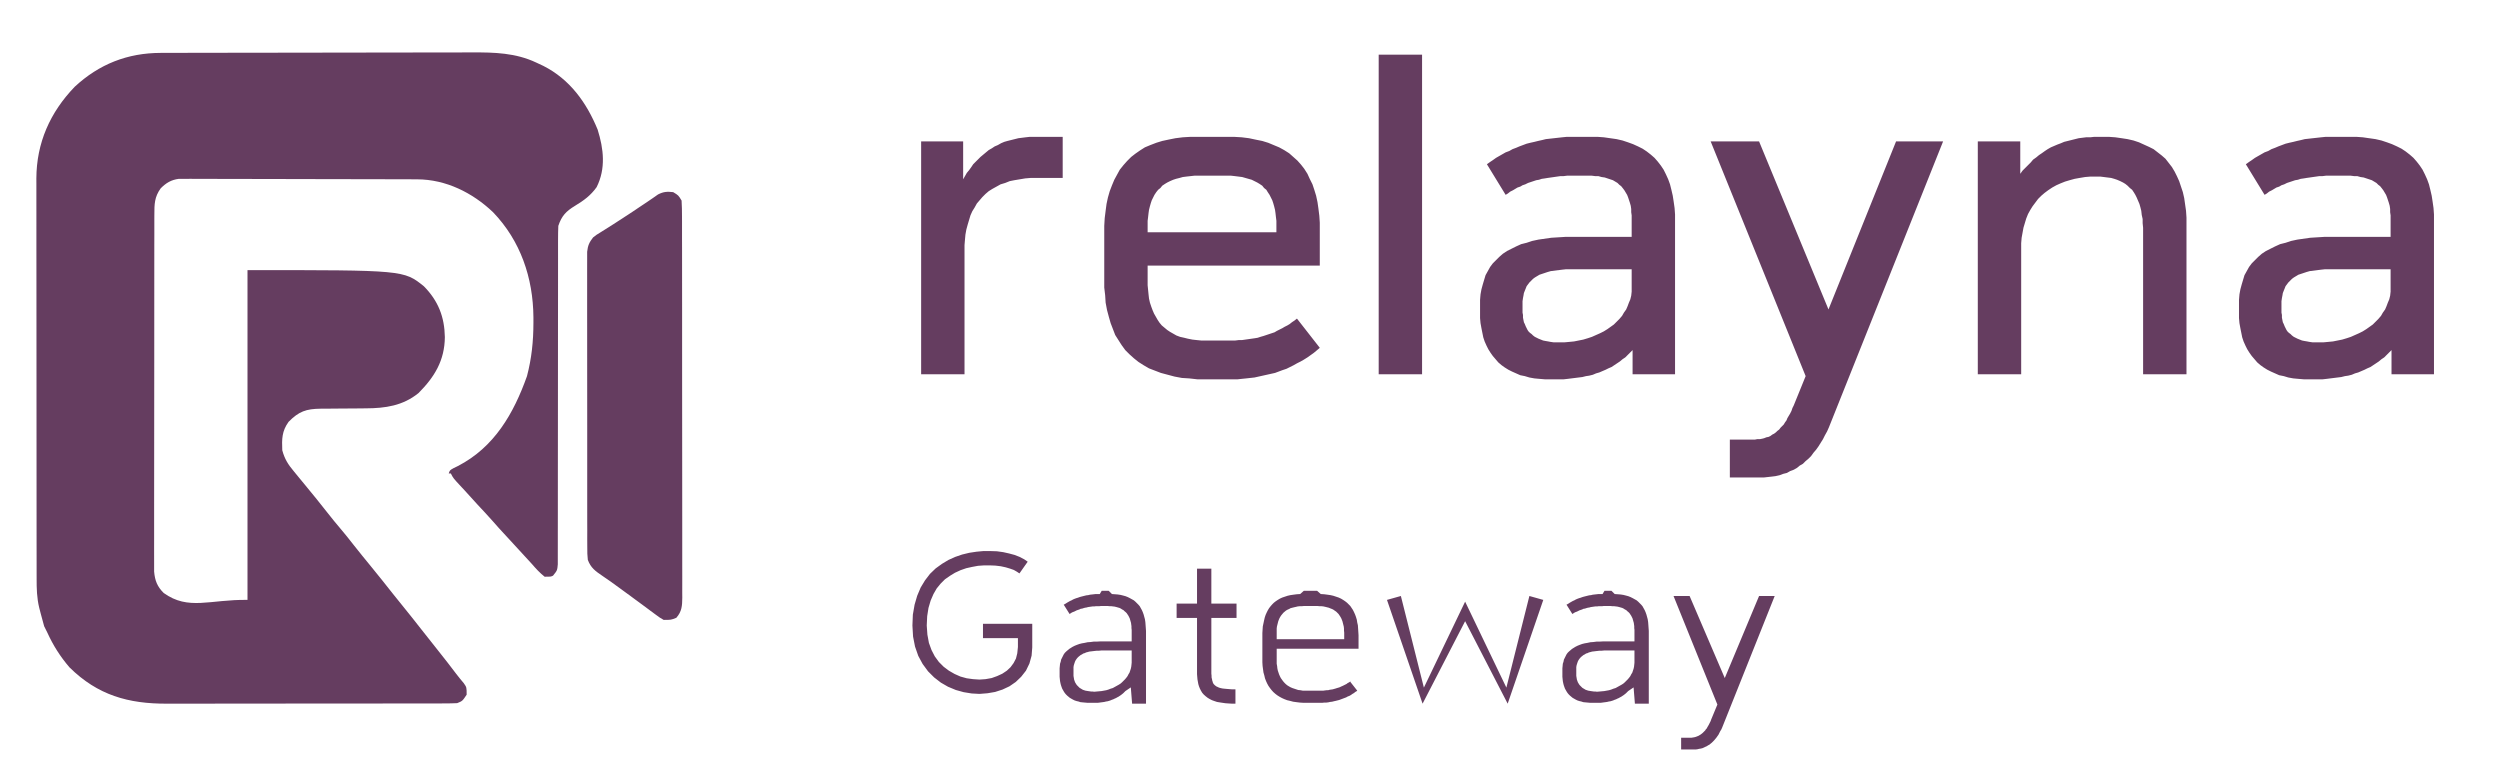
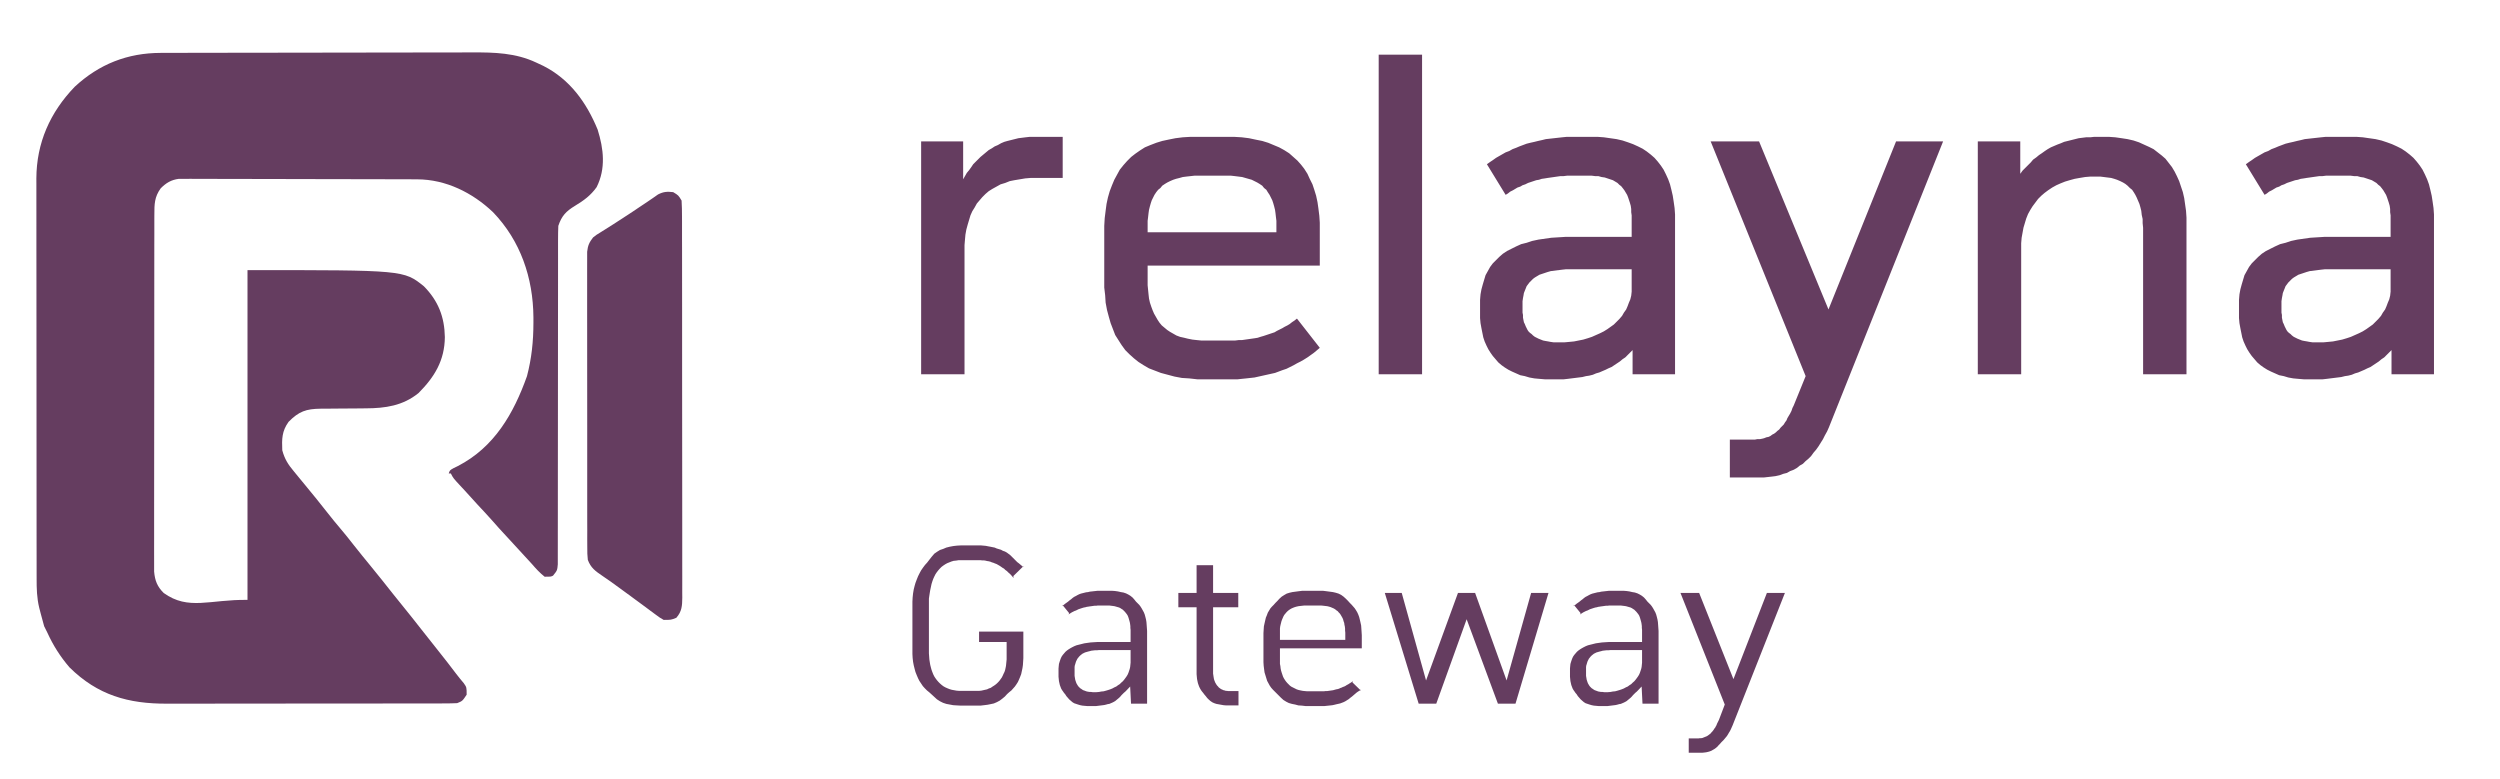
<svg xmlns="http://www.w3.org/2000/svg" viewBox="0 0 333.962 104" role="img" aria-label="relayna Gateway">
  <g transform="translate(0 2.5) scale(1.5)">
    <g>
      <path id="frame" fill="#653D60" d="M14.313 3.044C14.442 3.043 14.57 3.043 14.703 3.043C15.134 3.041 15.565 3.041 15.996 3.04C16.305 3.039 16.614 3.039 16.923 3.038C17.938 3.035 18.953 3.034 19.968 3.033C20.319 3.032 20.669 3.032 21.019 3.031C22.475 3.029 23.932 3.027 25.389 3.026C27.473 3.025 29.558 3.022 31.642 3.016C33.109 3.013 34.576 3.011 36.044 3.01C36.919 3.01 37.794 3.009 38.67 3.006C39.495 3.003 40.319 3.002 41.144 3.003C41.445 3.003 41.746 3.003 42.047 3.001C44.026 2.991 45.929 3.043 47.751 3.903C47.962 4.001 48.173 4.1 48.39 4.202C50.758 5.404 52.234 7.468 53.223 9.873C53.762 11.591 53.963 13.342 53.135 14.998C52.604 15.745 51.981 16.197 51.205 16.664C50.413 17.147 50.019 17.556 49.722 18.447C49.704 18.856 49.698 19.266 49.698 19.676C49.698 19.802 49.697 19.927 49.697 20.056C49.697 20.477 49.697 20.899 49.698 21.32C49.697 21.621 49.697 21.923 49.697 22.225C49.696 22.875 49.696 23.524 49.696 24.174C49.696 25.201 49.695 26.228 49.693 27.255C49.689 30.175 49.687 33.096 49.686 36.016C49.686 37.629 49.684 39.241 49.681 40.854C49.679 41.875 49.679 42.897 49.68 43.918C49.68 44.553 49.679 45.188 49.677 45.822C49.676 46.117 49.676 46.412 49.677 46.707C49.678 47.109 49.677 47.511 49.675 47.912C49.675 48.137 49.675 48.362 49.675 48.594C49.628 49.13 49.628 49.13 49.252 49.599C49.065 49.693 49.065 49.693 48.502 49.693C48.061 49.34 47.743 48.993 47.376 48.567C46.846 47.986 46.314 47.408 45.781 46.831C44.308 45.236 44.308 45.236 43.875 44.737C43.439 44.242 42.987 43.763 42.537 43.282C42.142 42.859 41.756 42.429 41.371 41.998C41.28 41.901 41.19 41.804 41.096 41.704C40.358 40.911 40.358 40.911 40.151 40.497C40.089 40.497 40.027 40.497 39.963 40.497C40.057 40.216 40.057 40.216 40.372 40.036C40.508 39.97 40.644 39.903 40.784 39.834C44.023 38.158 45.744 35.164 46.93 31.835C47.348 30.239 47.503 28.727 47.505 27.079C47.505 26.916 47.505 26.753 47.505 26.585C47.475 23.078 46.362 19.78 43.904 17.227C42.071 15.486 39.707 14.312 37.155 14.304C36.965 14.303 36.775 14.302 36.579 14.301C36.475 14.301 36.475 14.301 35.95 14.3C35.73 14.299 35.511 14.299 35.285 14.298C34.559 14.295 33.832 14.294 33.105 14.292C32.855 14.292 32.605 14.291 32.354 14.291C31.313 14.289 30.272 14.287 29.231 14.286C27.74 14.284 26.248 14.281 24.757 14.276C23.708 14.273 22.659 14.271 21.61 14.27C20.983 14.27 20.357 14.268 19.73 14.266C19.032 14.263 18.333 14.263 17.634 14.263C17.427 14.262 17.22 14.26 17.006 14.259C16.815 14.259 16.625 14.26 16.429 14.261C16.264 14.261 16.098 14.26 15.928 14.26C15.246 14.347 14.793 14.622 14.312 15.104C13.748 15.882 13.748 16.525 13.747 17.456C13.746 17.594 13.746 17.732 13.745 17.874C13.744 18.336 13.744 18.799 13.745 19.261C13.744 19.593 13.743 19.924 13.742 20.256C13.74 21.156 13.74 22.057 13.74 22.958C13.74 23.709 13.739 24.461 13.739 25.212C13.737 26.985 13.736 28.758 13.737 30.531C13.738 32.361 13.736 34.19 13.732 36.02C13.729 37.59 13.728 39.161 13.728 40.731C13.729 41.669 13.728 42.607 13.726 43.545C13.724 44.428 13.724 45.31 13.726 46.192C13.726 46.516 13.726 46.84 13.724 47.164C13.723 47.606 13.724 48.047 13.726 48.489C13.726 48.737 13.726 48.984 13.726 49.239C13.799 50.046 14.003 50.568 14.576 51.141C16.784 52.73 18.683 51.709 22.041 51.757C22.041 42.065 22.041 32.373 22.041 22.388C35.959 22.388 35.959 22.388 37.752 23.83C39.026 25.122 39.587 26.559 39.617 28.352C39.6 30.434 38.696 31.912 37.266 33.343C35.875 34.468 34.319 34.691 32.59 34.699C32.296 34.702 32.002 34.705 31.709 34.708C31.247 34.711 30.785 34.715 30.323 34.717C29.876 34.72 29.43 34.724 28.983 34.729C28.914 34.729 28.914 34.729 28.566 34.73C27.26 34.745 26.621 34.967 25.701 35.899C25.104 36.728 25.095 37.421 25.138 38.433C25.346 39.206 25.656 39.702 26.17 40.309C26.377 40.561 26.584 40.814 26.791 41.066C26.906 41.204 27.02 41.342 27.137 41.485C27.845 42.343 28.547 43.204 29.231 44.08C29.563 44.505 29.902 44.92 30.252 45.33C30.692 45.846 31.113 46.374 31.53 46.91C32.018 47.531 32.52 48.142 33.02 48.754C33.69 49.576 34.355 50.4 35.008 51.235C35.295 51.6 35.588 51.96 35.882 52.32C36.437 53.002 36.982 53.691 37.524 54.384C38.048 55.054 38.574 55.721 39.107 56.384C39.624 57.029 40.127 57.682 40.626 58.341C40.845 58.627 41.074 58.906 41.306 59.181C41.558 59.545 41.558 59.545 41.558 60.202C41.183 60.765 41.183 60.765 40.714 60.953C40.342 60.971 39.97 60.977 39.598 60.978C39.362 60.978 39.127 60.979 38.884 60.98C38.622 60.98 38.36 60.98 38.098 60.98C37.822 60.98 37.547 60.981 37.272 60.982C36.523 60.983 35.774 60.984 35.025 60.984C34.557 60.984 34.088 60.984 33.62 60.985C31.985 60.987 30.35 60.987 28.715 60.987C27.193 60.987 25.671 60.989 24.149 60.992C22.842 60.995 21.534 60.996 20.226 60.995C19.446 60.995 18.666 60.996 17.885 60.998C17.15 61 16.415 61 15.679 60.998C15.411 60.998 15.142 60.999 14.873 61C11.429 61.013 8.704 60.251 6.184 57.762C5.362 56.8 4.736 55.816 4.213 54.666C4.167 54.573 4.167 54.573 3.932 54.103C3.828 53.745 3.731 53.385 3.639 53.024C3.59 52.835 3.541 52.646 3.491 52.452C3.281 51.582 3.261 50.758 3.262 49.868C3.261 49.712 3.261 49.556 3.261 49.396C3.26 48.871 3.26 48.346 3.26 47.822C3.259 47.446 3.259 47.071 3.258 46.695C3.257 45.674 3.256 44.652 3.256 43.631C3.256 42.992 3.256 42.354 3.255 41.716C3.254 39.719 3.253 37.722 3.252 35.725C3.252 33.42 3.25 31.115 3.248 28.81C3.246 27.028 3.245 25.247 3.245 23.465C3.244 22.401 3.244 21.337 3.242 20.273C3.241 19.272 3.241 18.27 3.241 17.268C3.241 16.901 3.241 16.535 3.24 16.168C3.239 15.665 3.239 15.163 3.24 14.661C3.24 14.517 3.239 14.373 3.238 14.224C3.252 11.052 4.459 8.341 6.653 6.061C8.831 4.039 11.36 3.05 14.313 3.044Z" />
      <path id="leaf" fill="#653D60" d="M59.949 15.444C60.419 15.726 60.419 15.726 60.7 16.195C60.728 16.676 60.739 17.146 60.737 17.628C60.738 17.777 60.738 17.925 60.739 18.078C60.74 18.578 60.74 19.078 60.739 19.578C60.74 19.936 60.741 20.293 60.742 20.651C60.744 21.623 60.744 22.596 60.744 23.569C60.744 24.38 60.745 25.192 60.746 26.003C60.747 27.916 60.748 29.83 60.747 31.744C60.746 33.719 60.748 35.695 60.752 37.671C60.755 39.366 60.756 41.061 60.756 42.755C60.755 43.768 60.756 44.781 60.758 45.794C60.76 46.747 60.76 47.699 60.758 48.651C60.758 49.001 60.758 49.351 60.76 49.701C60.761 50.178 60.76 50.655 60.758 51.132C60.76 51.271 60.761 51.411 60.762 51.554C60.756 52.282 60.723 52.794 60.231 53.352C59.762 53.54 59.762 53.54 59.105 53.54C58.755 53.34 58.755 53.34 58.378 53.059C58.238 52.956 58.098 52.853 57.954 52.747C57.807 52.637 57.661 52.527 57.51 52.414C57.215 52.197 56.919 51.98 56.624 51.763C56.476 51.653 56.328 51.543 56.175 51.431C55.736 51.107 55.295 50.786 54.853 50.467C54.716 50.367 54.578 50.268 54.437 50.165C54.178 49.981 53.917 49.799 53.653 49.622C53.026 49.197 52.613 48.906 52.349 48.191C52.301 47.664 52.301 47.664 52.301 47.045C52.3 46.809 52.298 46.574 52.297 46.332C52.298 46.072 52.298 45.811 52.299 45.551C52.298 45.277 52.297 45.002 52.296 44.728C52.294 43.983 52.295 43.239 52.295 42.494C52.296 41.872 52.295 41.25 52.295 40.629C52.293 39.162 52.293 37.696 52.295 36.229C52.297 34.716 52.295 33.203 52.292 31.689C52.289 30.39 52.289 29.091 52.29 27.792C52.29 27.016 52.29 26.24 52.288 25.464C52.286 24.735 52.287 24.005 52.289 23.276C52.289 23.008 52.289 22.74 52.288 22.472C52.286 22.107 52.288 21.742 52.29 21.376C52.29 21.172 52.29 20.967 52.29 20.756C52.353 20.195 52.473 19.92 52.818 19.479C53.117 19.242 53.117 19.242 53.475 19.027C54.244 18.552 55.001 18.064 55.756 17.567C55.874 17.491 55.991 17.414 56.112 17.335C56.643 16.988 57.171 16.638 57.694 16.278C57.775 16.223 57.775 16.223 58.184 15.943C58.254 15.894 58.254 15.894 58.605 15.648C59.094 15.402 59.408 15.385 59.949 15.444Z" />
    </g>
  </g>
  <path fill="#653D60" d="M123.05 50.0V18.89H128.662V23.953L128.906 23.526L129.15 23.099L129.455 22.733L129.76 22.306L130.004 21.94L130.37 21.574L130.675 21.269L130.98 20.964L131.346 20.659L131.712 20.354L132.078 20.049L132.505 19.805L132.871 19.561L133.298 19.378L133.725 19.134L134.152 18.951L134.579 18.829L135.067 18.707L135.555 18.585L136.043 18.463L136.531 18.402L137.019 18.341L137.568 18.28H138.117H141.96V23.77H138.483H137.69L136.958 23.831L136.226 23.953L135.494 24.075L134.884 24.197L134.274 24.441L133.664 24.624L133.115 24.929L132.566 25.234L132.078 25.539L131.651 25.905L131.224 26.332L130.858 26.759L130.492 27.186L130.187 27.735L129.882 28.223L129.638 28.772L129.455 29.382L129.272 29.992L129.089 30.663L128.967 31.334L128.906 32.005L128.845 32.737V33.53V50.0Z M147.511 31.212V30.175L147.572 29.138L147.694 28.162L147.816 27.247L147.999 26.393L148.243 25.539L148.548 24.746L148.853 24.014L149.219 23.343L149.585 22.672L150.073 22.062L150.561 21.513L151.11 20.964L151.659 20.537L152.269 20.11L152.94 19.683L153.672 19.378L154.465 19.073L155.258 18.829L156.112 18.646L157.027 18.463L158.003 18.341L159.04 18.28H160.077H163.798H164.835L165.872 18.341L166.848 18.463L167.702 18.646L168.617 18.829L169.41 19.073L170.142 19.378L170.874 19.683L171.545 20.049L172.216 20.476L172.765 20.964L173.314 21.452L173.802 22.001L174.229 22.55L174.656 23.221L174.961 23.892L175.327 24.624L175.571 25.356L175.815 26.149L175.998 27.003L176.12 27.857L176.242 28.833L176.303 29.748V30.785V35.482H153.306V37.434V38.105L153.367 38.715L153.428 39.325L153.489 39.874L153.611 40.423L153.794 40.972L153.977 41.46L154.16 41.887L154.404 42.314L154.648 42.741L154.892 43.107L155.197 43.473L155.563 43.778L155.929 44.083L156.295 44.327L156.722 44.571L157.149 44.815L157.637 44.998L158.186 45.12L158.674 45.242L159.284 45.364L159.833 45.425L160.443 45.486H161.114H164.103H164.591H165.018L165.506 45.425H165.933L166.36 45.364L166.787 45.303L167.214 45.242L167.641 45.181L168.007 45.12L168.373 44.998L168.8 44.876L169.166 44.754L169.532 44.632L169.898 44.51L170.264 44.388L170.569 44.205L170.935 44.022L171.301 43.839L171.606 43.656L171.972 43.473L172.277 43.29L172.582 43.046L172.948 42.802L173.253 42.558L176.303 46.462L175.876 46.828L175.51 47.133L175.083 47.438L174.656 47.743L174.168 48.048L173.741 48.292L173.253 48.536L172.826 48.78L172.338 49.024L171.85 49.268L171.301 49.451L170.813 49.634L170.325 49.817L169.776 49.939L169.227 50.061L168.678 50.183L168.129 50.305L167.58 50.427L167.031 50.488L166.482 50.549L165.872 50.61L165.323 50.671H164.713H164.103H161.053H159.955L158.857 50.549L157.881 50.488L156.905 50.305L155.99 50.061L155.075 49.817L154.282 49.512L153.489 49.207L152.757 48.78L152.086 48.353L151.476 47.865L150.866 47.316L150.317 46.767L149.829 46.096L149.402 45.425L148.975 44.754L148.67 43.961L148.365 43.168L148.121 42.314L147.877 41.399L147.694 40.423L147.633 39.447L147.511 38.41V37.312ZM153.306 31.029H170.508V30.053V29.504L170.447 29.016L170.386 28.467L170.325 28.04L170.203 27.552L170.081 27.125L169.959 26.759L169.776 26.393L169.593 26.027L169.349 25.661L169.166 25.356L168.861 25.112L168.617 24.807L168.251 24.563L167.946 24.38L167.58 24.197L167.214 24.014L166.787 23.892L166.36 23.77L165.933 23.648L165.445 23.587L164.957 23.526L164.408 23.465H163.859H160.138H159.589L159.04 23.526L158.491 23.587L158.003 23.648L157.576 23.77L157.088 23.892L156.722 24.014L156.295 24.197L155.929 24.38L155.624 24.563L155.258 24.807L155.014 25.112L154.709 25.356L154.465 25.661L154.221 26.027L154.038 26.393L153.855 26.759L153.733 27.125L153.611 27.552L153.489 28.04L153.428 28.467L153.367 29.016L153.306 29.504V30.053Z M184.172 7.3H189.967V50.0H184.172Z M223.761 50.0H218.088V46.767L217.783 47.072L217.417 47.438L217.112 47.743L216.746 47.987L216.38 48.292L216.014 48.536L215.648 48.78L215.282 49.024L214.855 49.207L214.489 49.39L214.062 49.573L213.635 49.756L213.208 49.878L212.781 50.061L212.293 50.183L211.866 50.244L211.378 50.366L210.89 50.427L210.402 50.488L209.914 50.549L209.426 50.61L208.877 50.671H208.389H207.84H207.108H206.376L205.644 50.61L204.973 50.549L204.302 50.427L203.692 50.244L203.082 50.122L202.533 49.878L201.984 49.634L201.496 49.39L201.008 49.085L200.581 48.78L200.154 48.414L199.788 47.987L199.422 47.56L199.117 47.133L198.812 46.645L198.568 46.157L198.324 45.608L198.141 45.059L198.019 44.449L197.897 43.839L197.775 43.168L197.714 42.497V41.765V40.789V40.057L197.775 39.325L197.897 38.654L198.08 37.983L198.263 37.373L198.446 36.763L198.751 36.214L199.056 35.665L199.422 35.177L199.849 34.75L200.276 34.323L200.764 33.896L201.313 33.53L201.923 33.225L202.533 32.92L203.204 32.615L203.936 32.432L204.668 32.188L205.522 32.005L206.376 31.883L207.23 31.761L208.206 31.7L209.182 31.639H210.219H217.966V29.26V28.772L217.905 28.345V27.918L217.844 27.491L217.722 27.064L217.6 26.698L217.478 26.332L217.356 26.027L217.173 25.722L216.99 25.417L216.807 25.173L216.563 24.868L216.319 24.685L216.075 24.441L215.77 24.258L215.465 24.075L215.099 23.953L214.733 23.831L214.367 23.709L213.94 23.648L213.513 23.526H213.086L212.598 23.465H212.11H210.28H209.792H209.365L208.877 23.526H208.45L208.023 23.587L207.596 23.648L207.169 23.709L206.742 23.77L206.376 23.831L205.949 23.892L205.583 24.014L205.217 24.075L204.851 24.197L204.485 24.319L204.119 24.441L203.753 24.624L203.387 24.746L203.082 24.929L202.716 25.051L202.411 25.234L202.106 25.417L201.74 25.6L201.435 25.844L201.13 26.027L198.629 21.94L199.056 21.635L199.422 21.391L199.849 21.086L200.276 20.842L200.703 20.598L201.13 20.354L201.618 20.171L202.045 19.927L202.533 19.744L202.96 19.561L203.448 19.378L203.936 19.195L204.424 19.073L204.973 18.951L205.461 18.829L206.01 18.707L206.498 18.585L207.047 18.524L207.596 18.463L208.145 18.402L208.694 18.341L209.304 18.28H209.853H210.463H212.415H213.391L214.245 18.341L215.099 18.463L215.953 18.585L216.746 18.768L217.478 19.012L218.149 19.256L218.82 19.561L219.43 19.866L219.979 20.232L220.528 20.659L221.016 21.086L221.443 21.574L221.87 22.123L222.236 22.672L222.541 23.282L222.846 23.953L223.09 24.624L223.273 25.356L223.456 26.149L223.578 26.942L223.7 27.796L223.761 28.65V29.565ZM217.966 35.97H210.341H209.731H209.182L208.633 36.031L208.145 36.092L207.657 36.153L207.169 36.214L206.742 36.336L206.376 36.458L206.01 36.58L205.644 36.702L205.339 36.885L205.034 37.068L204.79 37.251L204.546 37.495L204.302 37.739L204.119 37.983L203.936 38.227L203.814 38.532L203.692 38.837L203.57 39.142L203.509 39.508L203.448 39.813L203.387 40.24V40.606V41.399V41.765L203.448 42.07V42.436L203.509 42.741L203.57 43.046L203.692 43.29L203.814 43.595L203.936 43.839L204.058 44.083L204.18 44.266L204.363 44.449L204.607 44.632L204.79 44.815L205.034 44.998L205.278 45.12L205.522 45.242L205.827 45.364L206.132 45.486L206.437 45.547L206.803 45.608L207.108 45.669L207.535 45.73H207.901H208.328H208.999L209.67 45.669L210.28 45.608L210.89 45.486L211.5 45.364L212.11 45.181L212.659 44.998L213.208 44.754L213.757 44.51L214.245 44.266L214.733 43.961L215.16 43.656L215.587 43.351L215.953 42.985L216.319 42.619L216.685 42.192L216.929 41.765L217.234 41.338L217.417 40.911L217.6 40.423L217.783 39.996L217.905 39.508L217.966 38.959V38.471Z M228.519 18.89H234.985L244.257 41.338L253.285 18.89H259.568L244.562 56.466L244.318 57.076L244.074 57.625L243.769 58.174L243.525 58.662L243.22 59.15L242.915 59.638L242.61 60.065L242.244 60.492L241.939 60.919L241.573 61.285L241.207 61.59L240.841 61.956L240.414 62.2L240.048 62.505L239.621 62.749L239.133 62.932L238.706 63.176L238.218 63.298L237.73 63.481L237.181 63.603L236.693 63.664L236.144 63.725L235.595 63.786H234.985H231.081V58.723H234.07H234.436L234.741 58.662H235.107L235.412 58.601L235.656 58.54L235.961 58.418L236.266 58.357L236.51 58.235L236.754 58.052L236.998 57.93L237.242 57.747L237.425 57.564L237.669 57.381L237.852 57.137L238.035 56.954L238.279 56.71L238.462 56.405L238.645 56.161L238.767 55.856L238.95 55.551L239.133 55.246L239.316 54.88L239.438 54.514L239.621 54.148L241.207 50.244Z M264.204 50.0V18.89H269.877V23.221L270.182 22.794L270.548 22.428L270.914 22.062L271.28 21.696L271.585 21.33L272.012 21.025L272.378 20.72L272.744 20.476L273.171 20.171L273.537 19.927L273.964 19.683L274.391 19.5L274.818 19.317L275.306 19.134L275.733 18.951L276.221 18.829L276.709 18.707L277.197 18.585L277.685 18.463L278.173 18.402L278.661 18.341H279.21L279.759 18.28H280.308H280.796H281.711L282.565 18.341L283.419 18.463L284.212 18.585L285.005 18.768L285.737 19.012L286.408 19.317L287.079 19.622L287.689 19.927L288.238 20.354L288.787 20.781L289.275 21.208L289.702 21.757L290.129 22.306L290.495 22.916L290.8 23.526L291.105 24.197L291.349 24.929L291.593 25.661L291.776 26.454L291.898 27.308L292.02 28.162L292.081 29.077V30.053V50.0H286.286V31.029V30.419L286.225 29.809V29.26L286.103 28.711L286.042 28.162L285.92 27.674L285.798 27.247L285.615 26.82L285.432 26.393L285.249 26.027L285.066 25.722L284.822 25.356L284.517 25.112L284.212 24.807L283.907 24.563L283.602 24.38L283.236 24.197L282.809 24.014L282.443 23.892L282.016 23.77L281.528 23.709L281.04 23.648L280.552 23.587H280.003H279.271L278.539 23.648L277.807 23.77L277.136 23.892L276.465 24.075L275.855 24.258L275.245 24.502L274.696 24.746L274.147 25.051L273.598 25.417L273.11 25.783L272.683 26.149L272.256 26.576L271.89 27.064L271.524 27.552L271.219 28.04L270.914 28.589L270.67 29.199L270.487 29.809L270.304 30.419L270.182 31.09L270.06 31.761L269.999 32.493V33.225V50.0Z M325.143 50.0H319.47V46.767L319.165 47.072L318.799 47.438L318.494 47.743L318.128 47.987L317.762 48.292L317.396 48.536L317.03 48.78L316.664 49.024L316.237 49.207L315.871 49.39L315.444 49.573L315.017 49.756L314.59 49.878L314.163 50.061L313.675 50.183L313.248 50.244L312.76 50.366L312.272 50.427L311.784 50.488L311.296 50.549L310.808 50.61L310.259 50.671H309.771H309.222H308.49H307.758L307.026 50.61L306.355 50.549L305.684 50.427L305.074 50.244L304.464 50.122L303.915 49.878L303.366 49.634L302.878 49.39L302.39 49.085L301.963 48.78L301.536 48.414L301.17 47.987L300.804 47.56L300.499 47.133L300.194 46.645L299.95 46.157L299.706 45.608L299.523 45.059L299.401 44.449L299.279 43.839L299.157 43.168L299.096 42.497V41.765V40.789V40.057L299.157 39.325L299.279 38.654L299.462 37.983L299.645 37.373L299.828 36.763L300.133 36.214L300.438 35.665L300.804 35.177L301.231 34.75L301.658 34.323L302.146 33.896L302.695 33.53L303.305 33.225L303.915 32.92L304.586 32.615L305.318 32.432L306.05 32.188L306.904 32.005L307.758 31.883L308.612 31.761L309.588 31.7L310.564 31.639H311.601H319.348V29.26V28.772L319.287 28.345V27.918L319.226 27.491L319.104 27.064L318.982 26.698L318.86 26.332L318.738 26.027L318.555 25.722L318.372 25.417L318.189 25.173L317.945 24.868L317.701 24.685L317.457 24.441L317.152 24.258L316.847 24.075L316.481 23.953L316.115 23.831L315.749 23.709L315.322 23.648L314.895 23.526H314.468L313.98 23.465H313.492H311.662H311.174H310.747L310.259 23.526H309.832L309.405 23.587L308.978 23.648L308.551 23.709L308.124 23.77L307.758 23.831L307.331 23.892L306.965 24.014L306.599 24.075L306.233 24.197L305.867 24.319L305.501 24.441L305.135 24.624L304.769 24.746L304.464 24.929L304.098 25.051L303.793 25.234L303.488 25.417L303.122 25.6L302.817 25.844L302.512 26.027L300.011 21.94L300.438 21.635L300.804 21.391L301.231 21.086L301.658 20.842L302.085 20.598L302.512 20.354L303 20.171L303.427 19.927L303.915 19.744L304.342 19.561L304.83 19.378L305.318 19.195L305.806 19.073L306.355 18.951L306.843 18.829L307.392 18.707L307.88 18.585L308.429 18.524L308.978 18.463L309.527 18.402L310.076 18.341L310.686 18.28H311.235H311.845H313.797H314.773L315.627 18.341L316.481 18.463L317.335 18.585L318.128 18.768L318.86 19.012L319.531 19.256L320.202 19.561L320.812 19.866L321.361 20.232L321.91 20.659L322.398 21.086L322.825 21.574L323.252 22.123L323.618 22.672L323.923 23.282L324.228 23.953L324.472 24.624L324.655 25.356L324.838 26.149L324.96 26.942L325.082 27.796L325.143 28.65V29.565ZM319.348 35.97H311.723H311.113H310.564L310.015 36.031L309.527 36.092L309.039 36.153L308.551 36.214L308.124 36.336L307.758 36.458L307.392 36.58L307.026 36.702L306.721 36.885L306.416 37.068L306.172 37.251L305.928 37.495L305.684 37.739L305.501 37.983L305.318 38.227L305.196 38.532L305.074 38.837L304.952 39.142L304.891 39.508L304.83 39.813L304.769 40.24V40.606V41.399V41.765L304.83 42.07V42.436L304.891 42.741L304.952 43.046L305.074 43.29L305.196 43.595L305.318 43.839L305.44 44.083L305.562 44.266L305.745 44.449L305.989 44.632L306.172 44.815L306.416 44.998L306.66 45.12L306.904 45.242L307.209 45.364L307.514 45.486L307.819 45.547L308.185 45.608L308.49 45.669L308.917 45.73H309.283H309.71H310.381L311.052 45.669L311.662 45.608L312.272 45.486L312.882 45.364L313.492 45.181L314.041 44.998L314.59 44.754L315.139 44.51L315.627 44.266L316.115 43.961L316.542 43.656L316.969 43.351L317.335 42.985L317.701 42.619L318.067 42.192L318.311 41.765L318.616 41.338L318.799 40.911L318.982 40.423L319.165 39.996L319.287 39.508L319.348 38.959V38.471Z" />
-   <path fill="#653D60" d="M136.182 76.6 135.834 76.368 135.428 76.136 134.935 75.962 134.355 75.788 133.688 75.643 132.963 75.556 132.238 75.527H131.455L130.643 75.585L129.86 75.73L129.077 75.904L128.323 76.165L127.569 76.513L126.902 76.919L126.235 77.383L125.655 77.963L125.133 78.601L124.698 79.355L124.321 80.225L124.031 81.211L123.857 82.313L123.799 83.56L123.886 84.778L124.089 85.88L124.437 86.837L124.872 87.678L125.423 88.432L126.061 89.07L126.757 89.592L127.511 90.027L128.294 90.375L129.135 90.607L129.976 90.723L130.846 90.781L131.658 90.723L132.47 90.578L133.195 90.317L133.891 89.998L134.5 89.592L134.993 89.128L135.399 88.577L135.718 87.968L135.892 87.272L135.979 86.431V85.242H131.31V83.328H137.893V86.489L137.806 87.591L137.516 88.635L137.052 89.592L136.414 90.404L135.689 91.1L134.848 91.68L133.92 92.115L132.934 92.434L131.919 92.608L130.846 92.695L129.802 92.637L128.729 92.463L127.685 92.173L126.641 91.738L125.684 91.187L124.785 90.491L123.973 89.679L123.248 88.693L122.668 87.62L122.233 86.373L121.972 85.039L121.885 83.56L121.943 82.11L122.175 80.776L122.523 79.587L122.987 78.485L123.567 77.528L124.234 76.658L124.988 75.933L125.829 75.324L126.699 74.802L127.598 74.396L128.526 74.077L129.483 73.845L130.44 73.7L131.368 73.613H132.267L133.166 73.642L134.007 73.758L134.79 73.932L135.544 74.135L136.211 74.396L136.82 74.715L137.284 75.034Z M153.089 94.0H151.233L151.059 91.825L150.334 92.318L150.189 92.463L150.044 92.608L149.899 92.724L149.754 92.84L149.58 92.956L149.406 93.072L149.232 93.159L149.087 93.246L148.884 93.333L148.71 93.42L148.536 93.478L148.333 93.565L148.159 93.623L147.956 93.681L147.753 93.71L147.521 93.768L147.318 93.797L147.086 93.826L146.883 93.855L146.651 93.884H146.419H146.158H145.926H145.578H145.259L144.94 93.855L144.621 93.826L144.331 93.797L144.07 93.71L143.809 93.652L143.548 93.565L143.316 93.449L143.113 93.333L142.91 93.217L142.736 93.072L142.562 92.927L142.388 92.753L142.243 92.579L142.127 92.405L142.011 92.202L141.895 91.999L141.808 91.767L141.721 91.506L141.663 91.274L141.605 90.984L141.576 90.694L141.547 90.404V90.085V89.621V89.273L141.576 88.983L141.605 88.664L141.692 88.403L141.75 88.113L141.866 87.881L141.982 87.649L142.098 87.417L142.243 87.214L142.417 87.04L142.62 86.866L142.823 86.692L143.055 86.547L143.287 86.402L143.577 86.257L143.867 86.141L144.186 86.025L144.534 85.938L144.882 85.88L145.288 85.793L145.694 85.764L146.129 85.706H146.564L147.057 85.677H151.175V84.14L151.146 83.908V83.647L151.117 83.444L151.088 83.212L151.03 83.009L150.972 82.806L150.914 82.603L150.827 82.429L150.74 82.255L150.624 82.081L150.508 81.907L150.363 81.762L150.218 81.646L150.073 81.501L149.899 81.414L149.725 81.298L149.551 81.211L149.348 81.153L149.145 81.095L148.913 81.037L148.681 81.008L148.449 80.979H148.217L147.956 80.95H147.086L146.854 80.979H146.622H146.39L146.187 81.008H145.955L145.752 81.037L145.549 81.066L145.346 81.095L145.143 81.153L144.94 81.182L144.737 81.24L144.563 81.298L144.36 81.327L144.186 81.414L144.012 81.472L143.838 81.53L143.664 81.617L143.49 81.704L143.316 81.762L143.142 81.849L142.968 81.965L142.823 82.052L142.649 82.139L142.881 82.023L142.098 80.776L141.982 80.863L142.156 80.747L142.359 80.631L142.533 80.515L142.736 80.399L142.939 80.283L143.142 80.196L143.345 80.08L143.548 79.993L143.78 79.906L143.983 79.848L144.215 79.761L144.418 79.703L144.65 79.645L144.882 79.587L145.114 79.529L145.375 79.5L145.607 79.442L145.868 79.413L146.129 79.384L146.361 79.355H146.622H146.912L147.173 78.92H148.101L148.536 79.355L148.942 79.384L149.319 79.413L149.696 79.471L150.044 79.558L150.363 79.645L150.653 79.761L150.943 79.906L151.204 80.051L151.465 80.196L151.668 80.37L151.871 80.573L152.074 80.776L152.248 80.979L152.393 81.24L152.538 81.501L152.654 81.762L152.77 82.081L152.857 82.4L152.944 82.719L153.002 83.096L153.031 83.473L153.06 83.879L153.089 84.285ZM151.175 86.895H147.115L146.825 86.924H146.535L146.274 86.953L146.013 86.982L145.781 87.011L145.52 87.04L145.317 87.098L145.085 87.156L144.911 87.243L144.708 87.301L144.534 87.417L144.36 87.504L144.215 87.62L144.07 87.736L143.925 87.881L143.809 88.026L143.693 88.2L143.606 88.374L143.548 88.548L143.49 88.722L143.432 88.925L143.403 89.128V89.331V89.534V89.911V90.114V90.288L143.432 90.462L143.461 90.636L143.49 90.81L143.548 90.955L143.606 91.129L143.693 91.274L143.78 91.419L143.867 91.535L143.983 91.651L144.099 91.767L144.215 91.883L144.36 91.97L144.505 92.057L144.65 92.144L144.824 92.202L144.998 92.26L145.172 92.289L145.346 92.318L145.549 92.347L145.752 92.376H145.955L146.158 92.405L146.506 92.376L146.825 92.347L147.144 92.318L147.463 92.26L147.782 92.202L148.072 92.115L148.362 91.999L148.652 91.912L148.913 91.767L149.174 91.622L149.435 91.477L149.667 91.332L149.87 91.158L150.073 90.955L150.276 90.752L150.45 90.549L150.624 90.317L150.74 90.085L150.885 89.853L150.972 89.592L151.059 89.331L151.117 89.07L151.146 88.809L151.175 88.519Z M161.818 75.962V89.708V89.998L161.847 90.259V90.491L161.905 90.723L161.934 90.897L161.992 91.071L162.021 91.187L162.079 91.303L162.137 91.39L162.224 91.477L162.311 91.564L162.398 91.622L162.514 91.709L162.659 91.767L162.833 91.854L163.036 91.912L163.297 91.97L163.558 91.999L163.877 92.028L164.225 92.057L164.602 92.086H165.037V94.0H164.573L164.109 93.971L163.703 93.942L163.297 93.884L162.92 93.826L162.572 93.768L162.224 93.652L161.905 93.536L161.615 93.391L161.325 93.217L161.064 93.014L160.803 92.782L160.6 92.55L160.426 92.26L160.281 91.97L160.165 91.68L160.078 91.39L160.02 91.071L159.962 90.752L159.933 90.404L159.904 90.056V89.708V75.962ZM157.178 80.631H165.182V82.545H157.178Z M168.633 85.068V84.575L168.662 84.111L168.691 83.676L168.778 83.27L168.865 82.864L168.952 82.487L169.068 82.139L169.213 81.82L169.358 81.53L169.532 81.24L169.735 80.979L169.938 80.747L170.17 80.515L170.431 80.312L170.692 80.138L170.982 79.964L171.301 79.819L171.649 79.703L171.997 79.587L172.374 79.5L172.78 79.442L173.215 79.384L173.679 79.355L174.172 78.92H175.941L176.434 79.355L176.898 79.384L177.333 79.442L177.739 79.5L178.116 79.587L178.464 79.703L178.812 79.819L179.131 79.964L179.421 80.138L179.682 80.312L179.943 80.515L180.146 80.718L180.378 80.95L180.552 81.211L180.726 81.472L180.871 81.762L181.016 82.081L181.132 82.4L181.248 82.777L181.306 83.154L181.393 83.531L181.422 83.966L181.451 84.401L181.48 84.865V86.663H170.547V88.026V88.345V88.664L170.605 88.983L170.634 89.273L170.692 89.563L170.779 89.824L170.866 90.085L170.982 90.346L171.098 90.578L171.243 90.781L171.388 90.984L171.562 91.187L171.736 91.361L171.939 91.535L172.171 91.68L172.374 91.796L172.635 91.912L172.896 91.999L173.157 92.086L173.418 92.173L173.708 92.202L174.027 92.26H174.346H174.665H176.086H176.318H176.55H176.782L176.985 92.231L177.217 92.202H177.42L177.623 92.144L177.826 92.115L178.029 92.086L178.232 92.028L178.435 91.97L178.609 91.912L178.812 91.854L178.986 91.796L179.16 91.709L179.363 91.622L179.537 91.535L179.711 91.448L179.885 91.361L180.03 91.245L180.204 91.158L180.378 91.042L180.523 90.926L180.349 91.042L181.306 92.26L181.422 92.144L181.248 92.318L181.045 92.434L180.871 92.579L180.668 92.695L180.465 92.84L180.262 92.956L180.03 93.043L179.827 93.159L179.595 93.246L179.363 93.333L179.131 93.42L178.899 93.507L178.667 93.565L178.435 93.623L178.174 93.681L177.942 93.739L177.681 93.768L177.42 93.826L177.159 93.855H176.898L176.637 93.884H176.347H176.086H174.636H174.114L173.65 93.855L173.186 93.797L172.751 93.739L172.316 93.623L171.939 93.536L171.562 93.391L171.243 93.246L170.924 93.072L170.605 92.869L170.344 92.666L170.083 92.434L169.851 92.173L169.648 91.912L169.445 91.622L169.271 91.303L169.126 90.984L168.981 90.607L168.894 90.23L168.778 89.824L168.72 89.389L168.662 88.954L168.633 88.461V87.968ZM170.547 85.387H179.566V84.517L179.537 84.227V83.966L179.508 83.705L179.45 83.473L179.392 83.241L179.334 83.009L179.247 82.777L179.16 82.574L179.044 82.371L178.928 82.197L178.812 82.023L178.638 81.849L178.493 81.704L178.319 81.588L178.116 81.443L177.942 81.356L177.71 81.269L177.507 81.182L177.275 81.124L177.043 81.066L176.782 81.008L176.521 80.979H176.26L175.97 80.95H174.201L173.911 80.979H173.65L173.36 81.008L173.128 81.066L172.867 81.124L172.635 81.182L172.403 81.24L172.2 81.356L171.997 81.443L171.794 81.559L171.62 81.704L171.446 81.849L171.301 82.023L171.156 82.197L171.04 82.371L170.924 82.574L170.837 82.777L170.75 83.009L170.692 83.241L170.634 83.473L170.576 83.705L170.547 83.966V84.227V84.517Z M187.135 79.616 190.209 91.854 195.719 80.37 201.229 91.854 204.303 79.616 206.159 80.138 201.403 94.0 195.719 82.98 190.035 94.0 185.279 80.138Z M220.253 94.0H218.397L218.223 91.825L217.498 92.318L217.353 92.463L217.208 92.608L217.063 92.724L216.918 92.84L216.744 92.956L216.57 93.072L216.396 93.159L216.251 93.246L216.048 93.333L215.874 93.42L215.7 93.478L215.497 93.565L215.323 93.623L215.12 93.681L214.917 93.71L214.685 93.768L214.482 93.797L214.25 93.826L214.047 93.855L213.815 93.884H213.583H213.322H213.09H212.742H212.423L212.104 93.855L211.785 93.826L211.495 93.797L211.234 93.71L210.973 93.652L210.712 93.565L210.48 93.449L210.277 93.333L210.074 93.217L209.9 93.072L209.726 92.927L209.552 92.753L209.407 92.579L209.291 92.405L209.175 92.202L209.059 91.999L208.972 91.767L208.885 91.506L208.827 91.274L208.769 90.984L208.74 90.694L208.711 90.404V90.085V89.621V89.273L208.74 88.983L208.769 88.664L208.856 88.403L208.914 88.113L209.03 87.881L209.146 87.649L209.262 87.417L209.407 87.214L209.581 87.04L209.784 86.866L209.987 86.692L210.219 86.547L210.451 86.402L210.741 86.257L211.031 86.141L211.35 86.025L211.698 85.938L212.046 85.88L212.452 85.793L212.858 85.764L213.293 85.706H213.728L214.221 85.677H218.339V84.14L218.31 83.908V83.647L218.281 83.444L218.252 83.212L218.194 83.009L218.136 82.806L218.078 82.603L217.991 82.429L217.904 82.255L217.788 82.081L217.672 81.907L217.527 81.762L217.382 81.646L217.237 81.501L217.063 81.414L216.889 81.298L216.715 81.211L216.512 81.153L216.309 81.095L216.077 81.037L215.845 81.008L215.613 80.979H215.381L215.12 80.95H214.25L214.018 80.979H213.786H213.554L213.351 81.008H213.119L212.916 81.037L212.713 81.066L212.51 81.095L212.307 81.153L212.104 81.182L211.901 81.24L211.727 81.298L211.524 81.327L211.35 81.414L211.176 81.472L211.002 81.53L210.828 81.617L210.654 81.704L210.48 81.762L210.306 81.849L210.132 81.965L209.987 82.052L209.813 82.139L210.045 82.023L209.262 80.776L209.146 80.863L209.32 80.747L209.523 80.631L209.697 80.515L209.9 80.399L210.103 80.283L210.306 80.196L210.509 80.08L210.712 79.993L210.944 79.906L211.147 79.848L211.379 79.761L211.582 79.703L211.814 79.645L212.046 79.587L212.278 79.529L212.539 79.5L212.771 79.442L213.032 79.413L213.293 79.384L213.525 79.355H213.786H214.076L214.337 78.92H215.265L215.7 79.355L216.106 79.384L216.483 79.413L216.86 79.471L217.208 79.558L217.527 79.645L217.817 79.761L218.107 79.906L218.368 80.051L218.629 80.196L218.832 80.37L219.035 80.573L219.238 80.776L219.412 80.979L219.557 81.24L219.702 81.501L219.818 81.762L219.934 82.081L220.021 82.4L220.108 82.719L220.166 83.096L220.195 83.473L220.224 83.879L220.253 84.285ZM218.339 86.895H214.279L213.989 86.924H213.699L213.438 86.953L213.177 86.982L212.945 87.011L212.684 87.04L212.481 87.098L212.249 87.156L212.075 87.243L211.872 87.301L211.698 87.417L211.524 87.504L211.379 87.62L211.234 87.736L211.089 87.881L210.973 88.026L210.857 88.2L210.77 88.374L210.712 88.548L210.654 88.722L210.596 88.925L210.567 89.128V89.331V89.534V89.911V90.114V90.288L210.596 90.462L210.625 90.636L210.654 90.81L210.712 90.955L210.77 91.129L210.857 91.274L210.944 91.419L211.031 91.535L211.147 91.651L211.263 91.767L211.379 91.883L211.524 91.97L211.669 92.057L211.814 92.144L211.988 92.202L212.162 92.26L212.336 92.289L212.51 92.318L212.713 92.347L212.916 92.376H213.119L213.322 92.405L213.67 92.376L213.989 92.347L214.308 92.318L214.627 92.26L214.946 92.202L215.236 92.115L215.526 91.999L215.816 91.912L216.077 91.767L216.338 91.622L216.599 91.477L216.831 91.332L217.034 91.158L217.237 90.955L217.44 90.752L217.614 90.549L217.788 90.317L217.904 90.085L218.049 89.853L218.136 89.592L218.223 89.331L218.281 89.07L218.31 88.809L218.339 88.519Z M223.559 79.616H225.705L230.403 90.578L234.985 79.616H237.073L230.171 96.9L230.055 97.19L229.939 97.451L229.794 97.683L229.678 97.915L229.562 98.147L229.417 98.35L229.272 98.553L229.127 98.727L228.982 98.901L228.837 99.046L228.663 99.22L228.518 99.336L228.344 99.481L228.17 99.568L227.996 99.684L227.793 99.771L227.619 99.858L227.416 99.945L227.184 100.003L226.981 100.032L226.749 100.09L226.517 100.119H226.256H225.995H224.574V98.553H225.56H225.734H225.937L226.111 98.524L226.285 98.495L226.43 98.466L226.604 98.408L226.749 98.35L226.894 98.292L227.039 98.205L227.184 98.118L227.3 98.031L227.445 97.915L227.561 97.799L227.677 97.683L227.793 97.567L227.88 97.422L227.996 97.306L228.083 97.132L228.17 96.987L228.257 96.842L228.344 96.668L228.431 96.494L228.518 96.32L228.576 96.146L229.417 94.116Z" />
+   <path fill="#653D60" d="M136.704 75.643 135.37 76.948 135.399 77.209 135.225 77.006 135.051 76.803 134.877 76.629 134.674 76.455 134.5 76.281 134.297 76.136 134.123 75.962 133.92 75.846 133.717 75.701 133.543 75.585 133.34 75.469 133.137 75.353 132.905 75.266 132.702 75.179 132.499 75.121 132.296 75.034 132.064 74.976 131.861 74.947 131.629 74.889 131.426 74.86H131.194L130.962 74.831H130.73H128.41H128.062L127.714 74.889L127.395 74.918L127.105 75.005L126.815 75.121L126.525 75.237L126.264 75.382L126.003 75.556L125.771 75.73L125.539 75.962L125.336 76.194L125.133 76.455L124.959 76.716L124.814 77.006L124.669 77.325L124.553 77.644L124.437 78.021L124.35 78.427L124.263 78.833L124.205 79.181L124.147 79.558L124.089 79.964V80.399V80.863V86.866V87.272L124.118 87.678L124.147 88.084L124.205 88.461L124.263 88.809L124.35 89.157L124.437 89.476L124.553 89.795L124.669 90.085L124.814 90.375L124.988 90.636L125.162 90.868L125.365 91.1L125.568 91.303L125.8 91.506L126.032 91.68L126.293 91.825L126.554 91.941L126.844 92.057L127.134 92.144L127.453 92.202L127.772 92.26L128.12 92.289H128.468H130.498H130.788L131.078 92.26L131.339 92.202L131.6 92.144L131.861 92.086L132.093 91.97L132.354 91.883L132.557 91.738L132.789 91.593L132.992 91.448L133.195 91.274L133.369 91.1L133.543 90.897L133.688 90.694L133.833 90.491L133.949 90.259L134.065 89.998L134.181 89.766L134.268 89.505L134.326 89.244L134.384 88.954L134.413 88.664L134.442 88.374L134.471 88.084V85.764H130.788V84.372H136.704V87.91L136.675 88.374L136.646 88.838L136.588 89.244L136.501 89.65L136.414 90.056L136.269 90.433L136.124 90.781L135.979 91.1L135.776 91.419L135.573 91.709L135.341 91.97L135.109 92.231L134.819 92.463L134.529 92.724L134.239 93.043L133.891 93.333L133.543 93.594L133.166 93.797L132.76 93.971L132.354 94.058L131.919 94.145L131.455 94.203L130.962 94.261H130.469H128.352L127.83 94.232L127.337 94.203L126.873 94.116L126.409 94.029L125.974 93.884L125.568 93.681L125.162 93.42L124.814 93.101L124.466 92.782L124.147 92.492L123.828 92.231L123.538 91.941L123.277 91.651L123.045 91.303L122.813 90.955L122.639 90.607L122.465 90.201L122.291 89.766L122.175 89.331L122.059 88.867L121.972 88.403L121.914 87.881L121.885 87.359V86.808V80.921V80.37L121.914 79.819L121.972 79.268L122.059 78.746L122.175 78.282L122.291 77.876L122.465 77.412L122.639 76.977L122.842 76.571L123.045 76.194L123.306 75.817L123.567 75.469L123.857 75.15L124.147 74.773L124.466 74.367L124.814 73.961L125.191 73.7L125.568 73.468L126.003 73.323L126.409 73.149L126.873 73.033L127.337 72.946L127.83 72.888L128.352 72.859H130.73H131.049L131.368 72.888L131.687 72.917L131.977 72.975L132.296 73.033L132.586 73.091L132.876 73.149L133.137 73.265L133.427 73.352L133.717 73.439L133.978 73.584L134.239 73.671L134.5 73.816L134.732 73.99L134.993 74.193L135.225 74.425L135.457 74.657L135.689 74.889L135.892 75.092L136.124 75.266L136.327 75.44L136.501 75.585L136.704 75.759Z M153.234 94.0H151.088L150.972 91.709L150.45 92.26L150.305 92.405L150.131 92.55L149.986 92.695L149.812 92.869L149.667 93.043L149.493 93.217L149.319 93.362L149.145 93.507L148.971 93.652L148.768 93.768L148.594 93.855L148.391 93.942L148.188 94.029L147.985 94.058L147.782 94.116L147.55 94.174L147.347 94.203L147.115 94.232L146.883 94.261L146.651 94.29L146.419 94.319H146.187H145.926H145.578H145.23L144.911 94.29L144.592 94.261L144.302 94.203L144.012 94.116L143.751 94.029L143.49 93.942L143.258 93.797L143.055 93.623L142.823 93.42L142.649 93.217L142.446 92.985L142.301 92.753L142.127 92.55L142.011 92.376L141.866 92.173L141.75 91.97L141.663 91.738L141.576 91.506L141.518 91.245L141.46 90.984L141.431 90.694L141.402 90.404V90.085V89.621V89.302L141.431 88.983L141.46 88.693L141.547 88.403L141.634 88.142L141.721 87.91L141.837 87.678L141.982 87.475L142.156 87.272L142.33 87.069L142.533 86.895L142.736 86.75L142.968 86.605L143.229 86.46L143.519 86.315L143.809 86.199L144.157 86.112L144.505 86.025L144.853 85.938L145.259 85.88L145.665 85.822L146.1 85.793L146.564 85.764H147.057H151.03V84.14L151.001 83.879V83.647L150.972 83.415L150.943 83.212L150.885 82.98L150.827 82.777L150.769 82.574L150.711 82.4L150.624 82.197L150.508 82.023L150.392 81.878L150.276 81.733L150.131 81.588L149.986 81.443L149.841 81.356L149.667 81.24L149.493 81.153L149.29 81.095L149.087 81.037L148.884 80.979L148.681 80.95L148.449 80.921L148.217 80.892H147.956H147.086H146.854H146.622L146.419 80.921H146.187L145.984 80.95L145.781 80.979L145.549 81.008L145.375 81.037L145.172 81.066L144.969 81.124L144.795 81.153L144.592 81.211L144.418 81.269L144.244 81.327L144.07 81.385L143.896 81.472L143.722 81.559L143.548 81.617L143.374 81.704L143.2 81.791L143.055 81.878L142.881 81.994L142.736 82.081L142.823 81.907L141.924 80.805L141.895 80.921L142.098 80.805L142.272 80.66L142.475 80.515L142.678 80.37L142.881 80.196L143.084 80.051L143.287 79.877L143.49 79.732L143.722 79.616L143.925 79.5L144.157 79.384L144.389 79.297L144.621 79.239L144.853 79.181L145.085 79.123L145.346 79.094L145.578 79.036L145.839 79.007L146.1 78.978L146.361 78.949L146.622 78.92H146.912H147.173H148.101H148.536L148.942 78.949L149.348 79.007L149.725 79.094L150.073 79.152L150.421 79.268L150.711 79.413L151.001 79.587L151.291 79.819L151.523 80.08L151.755 80.37L151.987 80.602L152.19 80.805L152.364 81.037L152.509 81.269L152.654 81.53L152.799 81.791L152.915 82.081L153.002 82.4L153.089 82.748L153.147 83.096L153.176 83.473L153.205 83.879L153.234 84.285ZM151.03 86.837H147.115H146.825L146.535 86.866H146.274L146.042 86.895L145.781 86.924L145.578 86.982L145.346 87.04L145.143 87.098L144.94 87.156L144.766 87.243L144.592 87.33L144.447 87.446L144.302 87.562L144.157 87.707L144.041 87.852L143.925 87.997L143.838 88.171L143.751 88.345L143.693 88.519L143.635 88.722L143.577 88.896L143.548 89.099V89.331V89.534V89.911V90.114V90.288L143.577 90.462L143.606 90.636L143.635 90.81L143.693 90.984L143.751 91.158L143.809 91.303L143.896 91.448L143.983 91.593L144.07 91.709L144.186 91.825L144.302 91.941L144.447 92.028L144.563 92.115L144.708 92.202L144.882 92.26L145.027 92.318L145.201 92.376L145.375 92.405L145.549 92.434H145.752L145.955 92.463H146.158H146.477L146.825 92.434L147.115 92.376L147.434 92.347L147.753 92.26L148.043 92.173L148.304 92.086L148.594 91.97L148.855 91.825L149.116 91.709L149.348 91.535L149.58 91.39L149.783 91.187L149.986 91.013L150.16 90.81L150.334 90.578L150.479 90.375L150.624 90.143L150.74 89.882L150.827 89.621L150.914 89.36L150.972 89.099L151.001 88.809L151.03 88.519Z M159.846 75.498H162.05V79.21H165.414V81.124H162.05V89.592V89.795V89.998L162.079 90.172L162.108 90.375L162.137 90.549L162.166 90.723L162.224 90.897L162.282 91.042L162.34 91.187L162.427 91.332L162.514 91.477L162.601 91.593L162.717 91.709L162.804 91.825L162.92 91.912L163.036 91.999L163.181 92.086L163.326 92.144L163.442 92.202L163.587 92.231L163.761 92.289H163.906L164.051 92.318H164.225H165.443V94.232H164.167H163.79L163.442 94.203L163.123 94.145L162.804 94.087L162.485 94.029L162.224 93.942L161.963 93.826L161.702 93.652L161.47 93.449L161.267 93.246L161.064 92.985L160.89 92.782L160.716 92.55L160.571 92.376L160.426 92.173L160.31 91.97L160.194 91.738L160.107 91.506L160.02 91.245L159.962 90.984L159.904 90.694L159.875 90.375L159.846 90.056V89.708V81.124H157.41V79.21H159.846Z M168.778 85.068V84.575L168.807 84.111L168.836 83.676L168.923 83.27L169.01 82.893L169.097 82.516L169.242 82.168L169.358 81.849L169.532 81.559L169.706 81.269L169.909 81.037L170.141 80.805L170.373 80.544L170.634 80.283L170.895 79.993L171.214 79.703L171.533 79.5L171.881 79.297L172.258 79.181L172.635 79.094L173.07 79.036L173.505 78.978L173.969 78.92H174.462H176.231H176.724L177.188 78.978L177.623 79.036L178.058 79.094L178.435 79.181L178.812 79.297L179.16 79.471L179.479 79.703L179.769 79.964L180.059 80.254L180.32 80.544L180.552 80.776L180.755 81.008L180.958 81.24L181.132 81.501L181.306 81.791L181.451 82.11L181.567 82.429L181.654 82.777L181.741 83.154L181.828 83.56L181.857 83.966L181.886 84.401L181.915 84.865V86.605H170.982V88.026V88.345V88.693L171.04 88.983L171.069 89.273L171.127 89.563L171.214 89.853L171.301 90.114L171.388 90.375L171.504 90.607L171.649 90.839L171.794 91.042L171.968 91.245L172.142 91.419L172.316 91.593L172.519 91.738L172.751 91.854L172.983 91.97L173.215 92.086L173.476 92.173L173.737 92.231L174.027 92.289L174.317 92.318L174.636 92.347H174.955H176.376H176.608H176.84L177.043 92.318H177.275L177.478 92.289L177.681 92.26L177.884 92.231L178.087 92.202L178.29 92.144L178.493 92.086L178.667 92.057L178.87 91.999L179.044 91.912L179.218 91.854L179.392 91.767L179.566 91.709L179.74 91.622L179.914 91.506L180.088 91.419L180.262 91.303L180.407 91.216L180.581 91.1L180.726 90.984L180.668 91.158L181.799 92.26V92.115L181.625 92.26L181.422 92.376L181.219 92.521L181.016 92.695L180.813 92.869L180.61 93.043L180.378 93.217L180.175 93.391L179.943 93.536L179.711 93.681L179.479 93.797L179.247 93.884L179.015 93.971L178.754 94.029L178.493 94.087L178.261 94.145L178.0 94.203L177.739 94.232L177.478 94.261L177.188 94.29L176.927 94.319H176.666H176.376H174.926H174.404L173.911 94.261L173.447 94.232L173.012 94.116L172.577 94.029L172.171 93.913L171.823 93.739L171.446 93.507L171.127 93.217L170.837 92.927L170.547 92.637L170.286 92.376L170.054 92.144L169.822 91.883L169.619 91.593L169.445 91.274L169.271 90.955L169.155 90.578L169.039 90.201L168.923 89.824L168.865 89.389L168.807 88.925L168.778 88.461V87.968ZM170.982 85.474H179.711V84.517L179.682 84.227V83.966L179.653 83.705L179.595 83.444L179.566 83.212L179.479 82.98L179.421 82.748L179.334 82.545L179.218 82.342L179.102 82.139L178.986 81.965L178.841 81.82L178.696 81.646L178.522 81.53L178.348 81.385L178.145 81.269L177.942 81.182L177.739 81.095L177.536 81.037L177.304 80.979L177.043 80.95L176.811 80.921L176.521 80.892H176.26H174.491H174.201L173.94 80.921L173.679 80.95L173.447 80.979L173.186 81.037L172.983 81.095L172.751 81.182L172.548 81.269L172.345 81.385L172.171 81.501L171.997 81.646L171.852 81.791L171.707 81.965L171.562 82.139L171.446 82.342L171.359 82.545L171.272 82.748L171.185 82.98L171.127 83.212L171.069 83.444L171.011 83.705L170.982 83.966V84.227V84.517Z M184.989 79.21H187.251L190.499 90.897L194.762 79.21H197.053L201.258 90.897L204.535 79.21H206.855L202.447 94.0H200.098L195.922 82.719L191.862 94.0H189.513Z M221.558 94.0H219.412L219.296 91.709L218.774 92.26L218.629 92.405L218.455 92.55L218.31 92.695L218.136 92.869L217.991 93.043L217.817 93.217L217.643 93.362L217.469 93.507L217.295 93.652L217.092 93.768L216.918 93.855L216.715 93.942L216.512 94.029L216.309 94.058L216.106 94.116L215.874 94.174L215.671 94.203L215.439 94.232L215.207 94.261L214.975 94.29L214.743 94.319H214.511H214.25H213.902H213.554L213.235 94.29L212.916 94.261L212.626 94.203L212.336 94.116L212.075 94.029L211.814 93.942L211.582 93.797L211.379 93.623L211.147 93.42L210.973 93.217L210.77 92.985L210.625 92.753L210.451 92.55L210.335 92.376L210.19 92.173L210.074 91.97L209.987 91.738L209.9 91.506L209.842 91.245L209.784 90.984L209.755 90.694L209.726 90.404V90.085V89.621V89.302L209.755 88.983L209.784 88.693L209.871 88.403L209.958 88.142L210.045 87.91L210.161 87.678L210.306 87.475L210.48 87.272L210.654 87.069L210.857 86.895L211.06 86.75L211.292 86.605L211.553 86.46L211.843 86.315L212.133 86.199L212.481 86.112L212.829 86.025L213.177 85.938L213.583 85.88L213.989 85.822L214.424 85.793L214.888 85.764H215.381H219.354V84.14L219.325 83.879V83.647L219.296 83.415L219.267 83.212L219.209 82.98L219.151 82.777L219.093 82.574L219.035 82.4L218.948 82.197L218.832 82.023L218.716 81.878L218.6 81.733L218.455 81.588L218.31 81.443L218.165 81.356L217.991 81.24L217.817 81.153L217.614 81.095L217.411 81.037L217.208 80.979L217.005 80.95L216.773 80.921L216.541 80.892H216.28H215.41H215.178H214.946L214.743 80.921H214.511L214.308 80.95L214.105 80.979L213.873 81.008L213.699 81.037L213.496 81.066L213.293 81.124L213.119 81.153L212.916 81.211L212.742 81.269L212.568 81.327L212.394 81.385L212.22 81.472L212.046 81.559L211.872 81.617L211.698 81.704L211.524 81.791L211.379 81.878L211.205 81.994L211.06 82.081L211.147 81.907L210.248 80.805L210.219 80.921L210.422 80.805L210.596 80.66L210.799 80.515L211.002 80.37L211.205 80.196L211.408 80.051L211.611 79.877L211.814 79.732L212.046 79.616L212.249 79.5L212.481 79.384L212.713 79.297L212.945 79.239L213.177 79.181L213.409 79.123L213.67 79.094L213.902 79.036L214.163 79.007L214.424 78.978L214.685 78.949L214.946 78.92H215.236H215.497H216.425H216.86L217.266 78.949L217.672 79.007L218.049 79.094L218.397 79.152L218.745 79.268L219.035 79.413L219.325 79.587L219.615 79.819L219.847 80.08L220.079 80.37L220.311 80.602L220.514 80.805L220.688 81.037L220.833 81.269L220.978 81.53L221.123 81.791L221.239 82.081L221.326 82.4L221.413 82.748L221.471 83.096L221.5 83.473L221.529 83.879L221.558 84.285ZM219.354 86.837H215.439H215.149L214.859 86.866H214.598L214.366 86.895L214.105 86.924L213.902 86.982L213.67 87.04L213.467 87.098L213.264 87.156L213.09 87.243L212.916 87.33L212.771 87.446L212.626 87.562L212.481 87.707L212.365 87.852L212.249 87.997L212.162 88.171L212.075 88.345L212.017 88.519L211.959 88.722L211.901 88.896L211.872 89.099V89.331V89.534V89.911V90.114V90.288L211.901 90.462L211.93 90.636L211.959 90.81L212.017 90.984L212.075 91.158L212.133 91.303L212.22 91.448L212.307 91.593L212.394 91.709L212.51 91.825L212.626 91.941L212.771 92.028L212.887 92.115L213.032 92.202L213.206 92.26L213.351 92.318L213.525 92.376L213.699 92.405L213.873 92.434H214.076L214.279 92.463H214.482H214.801L215.149 92.434L215.439 92.376L215.758 92.347L216.077 92.26L216.367 92.173L216.628 92.086L216.918 91.97L217.179 91.825L217.44 91.709L217.672 91.535L217.904 91.39L218.107 91.187L218.31 91.013L218.484 90.81L218.658 90.578L218.803 90.375L218.948 90.143L219.064 89.882L219.151 89.621L219.238 89.36L219.296 89.099L219.325 88.809L219.354 88.519Z M224.487 79.21H226.981L231.563 90.723L236.029 79.21H238.436L231.447 96.9L231.331 97.161L231.215 97.422L231.099 97.654L230.954 97.886L230.838 98.089L230.693 98.321L230.548 98.495L230.403 98.669L230.258 98.843L230.084 99.017L229.939 99.162L229.765 99.365L229.591 99.539L229.417 99.742L229.214 99.916L229.011 100.061L228.808 100.177L228.605 100.293L228.373 100.38L228.17 100.438L227.909 100.496L227.677 100.525L227.416 100.554H227.155H225.589V98.64H226.72H226.894L227.068 98.611H227.242L227.416 98.582L227.561 98.524L227.706 98.466L227.851 98.408L227.996 98.35L228.141 98.263L228.257 98.176L228.373 98.089L228.518 97.973L228.605 97.857L228.721 97.741L228.837 97.596L228.924 97.48L229.011 97.335L229.127 97.19L229.214 97.016L229.301 96.871L229.359 96.697L229.446 96.523L229.533 96.349L229.62 96.175L230.403 94.116Z" />
</svg>
